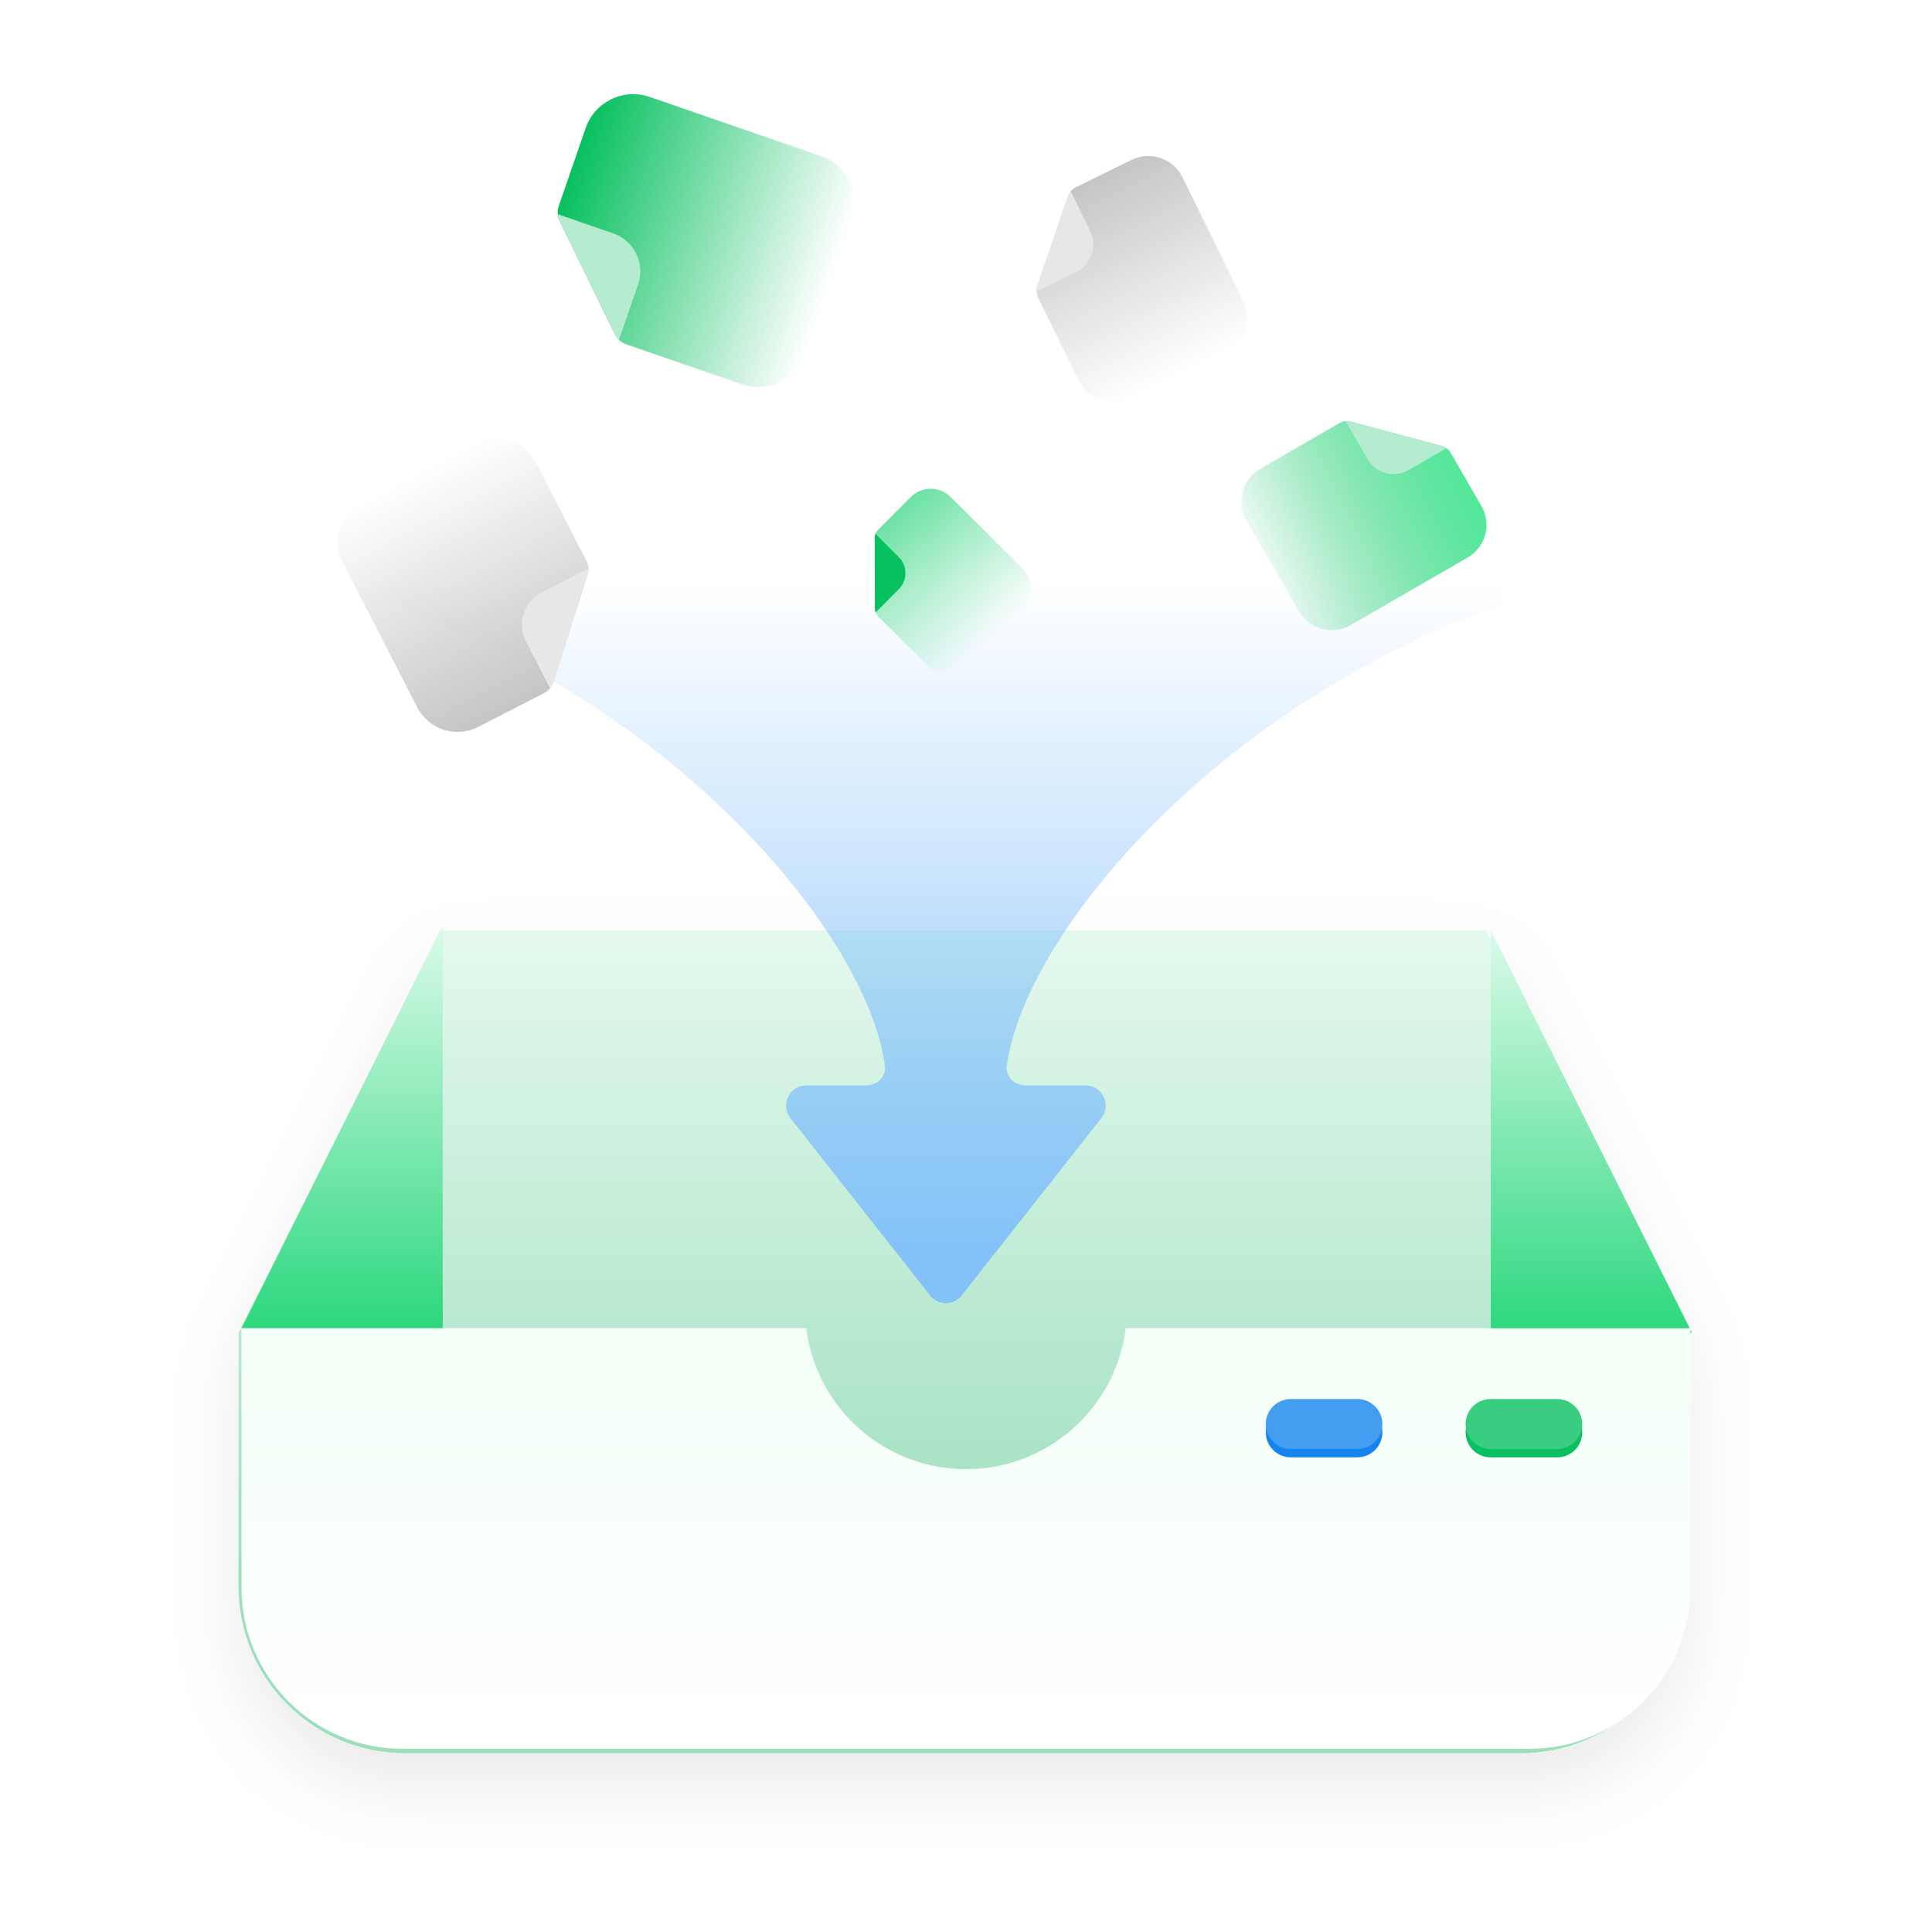
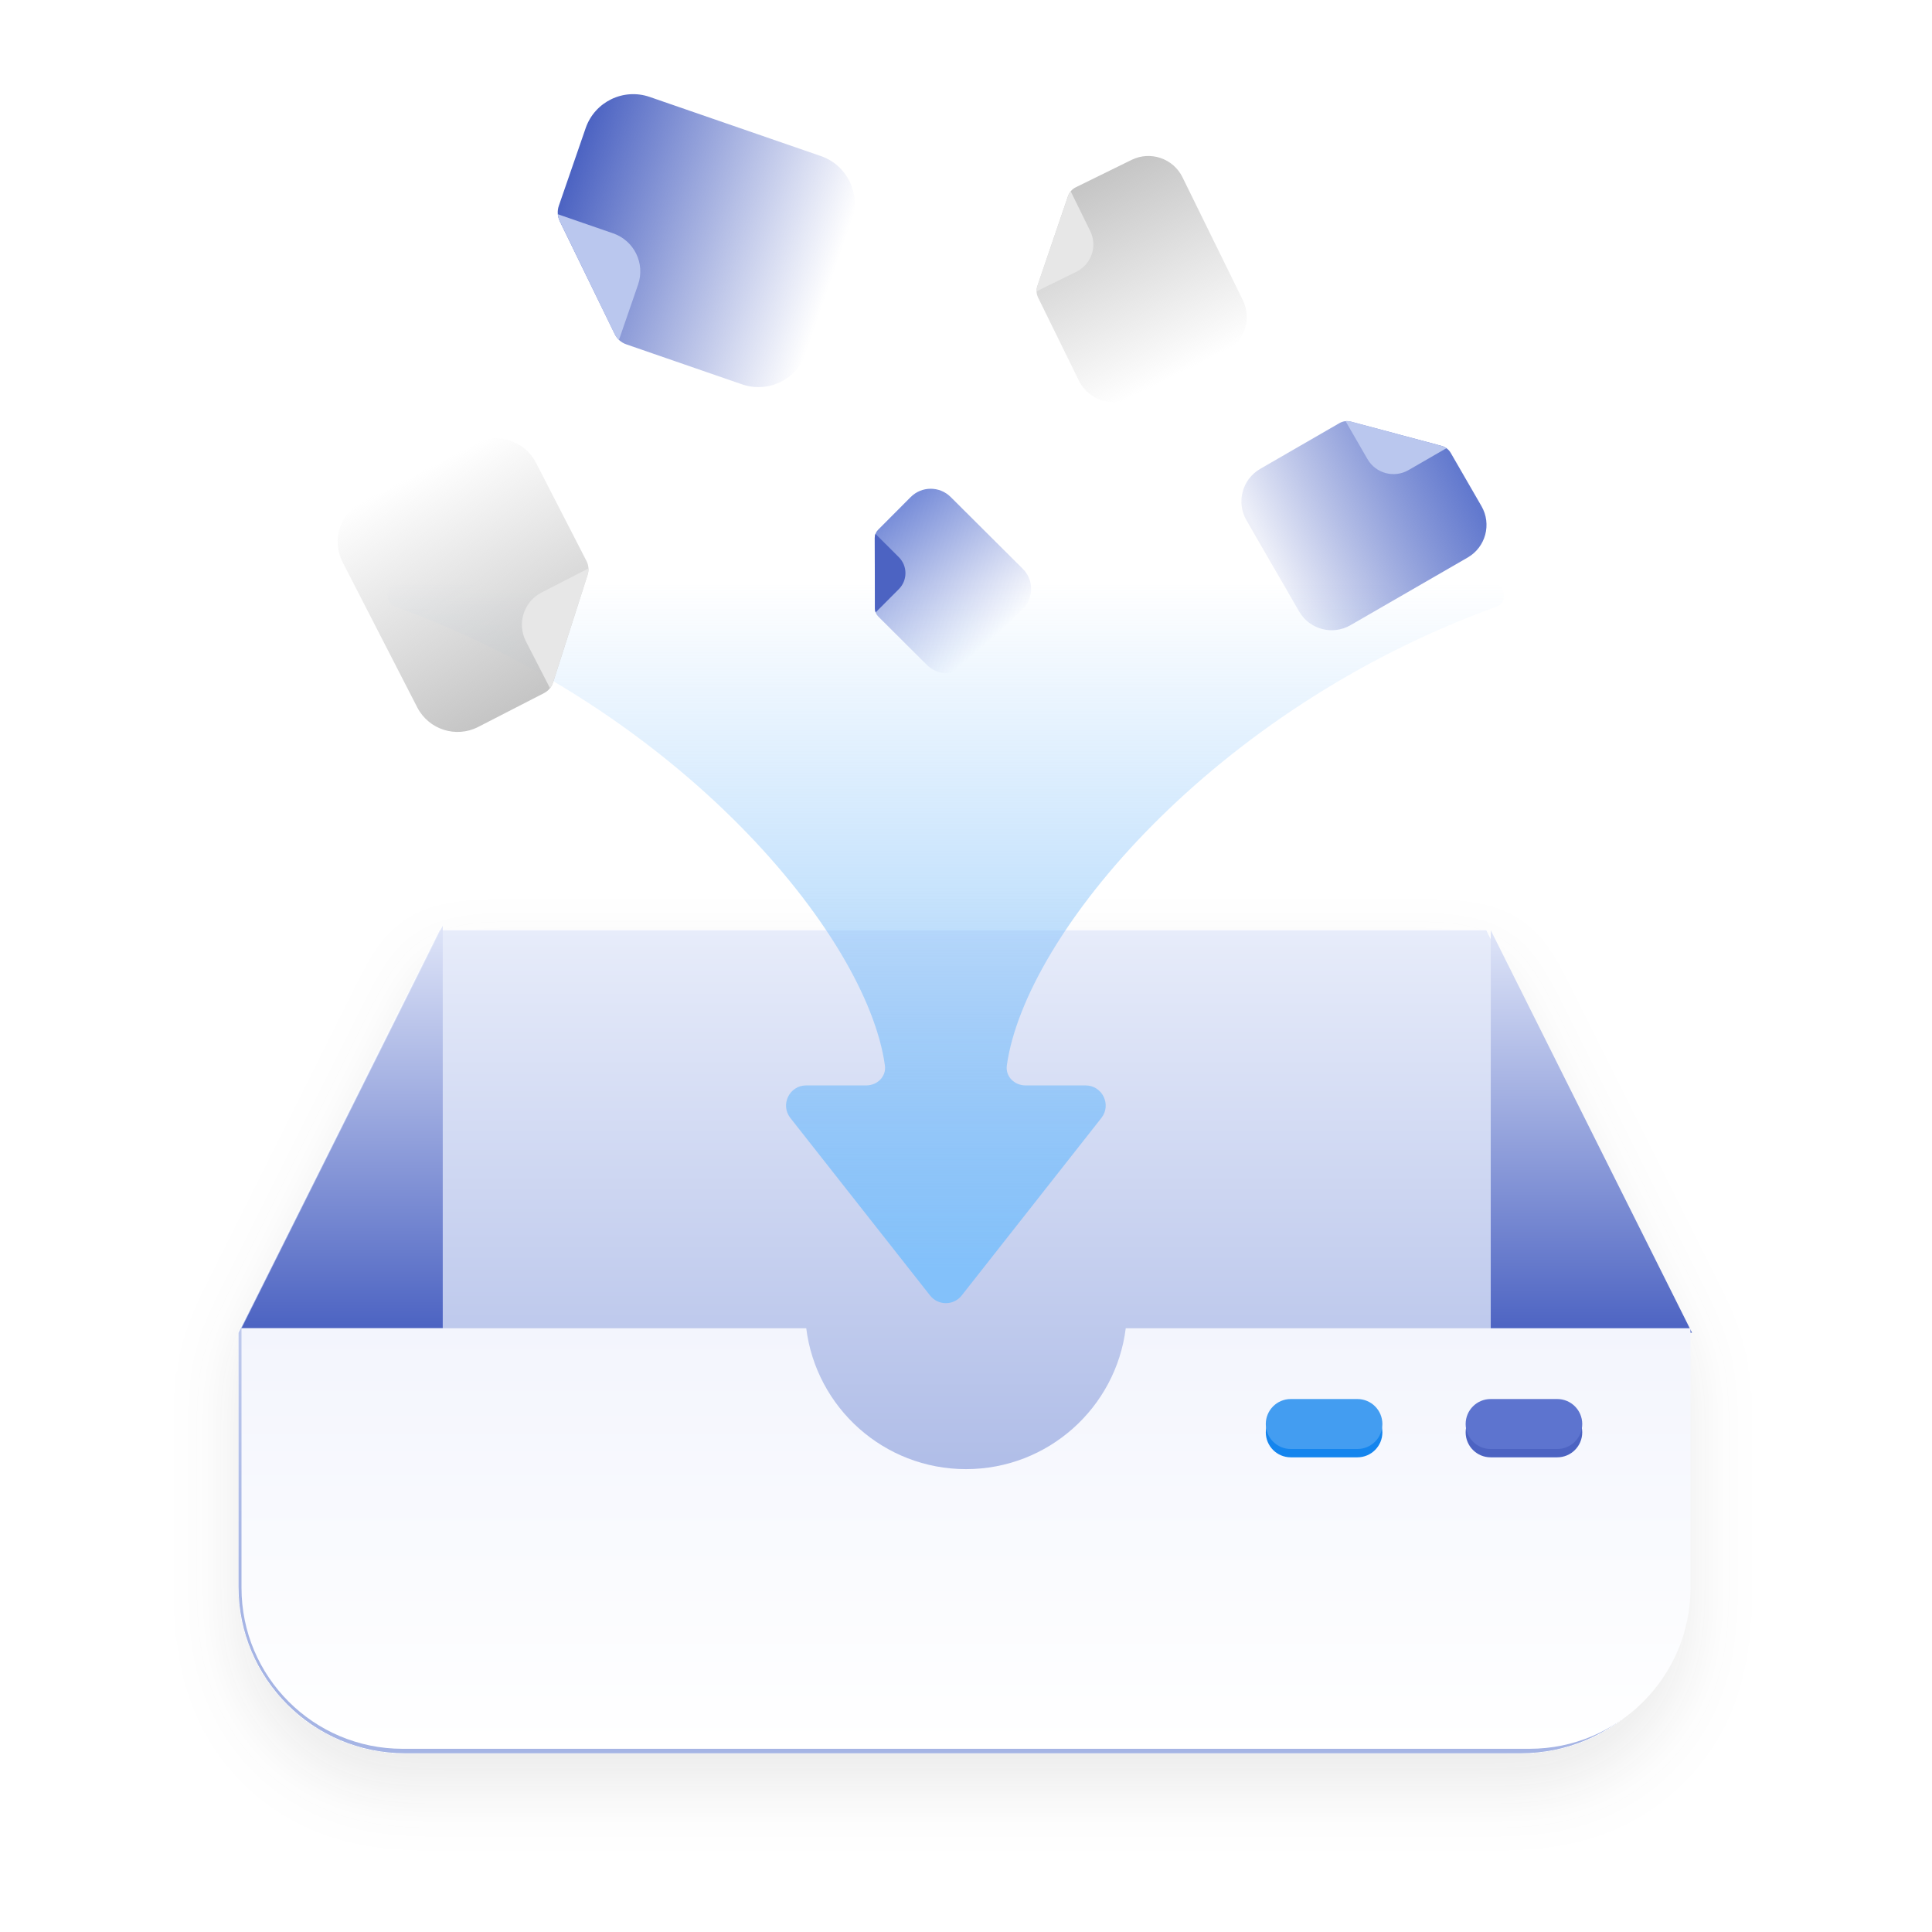
<svg xmlns="http://www.w3.org/2000/svg" width="162" height="162" viewBox="0 0 162 162" fill="none">
  <g filter="url(#filter0_d_6022_51731)">
    <path d="M36.875 78L20 111.75V133.047C20 140.76 26.253 147.013 33.965 147.013H80.75H127.534C135.247 147.013 141.5 140.76 141.5 133.047V111.75L124.625 78H80.75H36.875Z" fill="url(#paint0_linear_6022_51731)" />
  </g>
  <path d="M37.125 111.375V77.625L20.25 111.375H37.125Z" fill="url(#paint1_linear_6022_51731)" />
  <path d="M125 111.75V78L141.875 111.75H125Z" fill="url(#paint2_linear_6022_51731)" />
  <path d="M77.986 108.627L66.274 93.744C65.403 92.636 66.192 91.013 67.6 91.013H72.635C73.567 91.013 74.329 90.263 74.201 89.339C72.675 78.35 56.88 59.435 33.101 50.855C32.173 50.52 32.407 48.938 33.393 48.938H125.232C126.218 48.938 126.452 50.52 125.524 50.855C101.744 59.435 85.95 78.35 84.424 89.339C84.296 90.263 85.058 91.013 85.99 91.013H91.025C92.433 91.013 93.222 92.636 92.351 93.744L80.639 108.627C79.963 109.486 78.662 109.486 77.986 108.627Z" fill="url(#paint3_linear_6022_51731)" />
  <path fill-rule="evenodd" clip-rule="evenodd" d="M67.604 111.375H20.25V133.138C20.25 140.594 26.294 146.638 33.75 146.638H128.25C135.706 146.638 141.75 140.594 141.75 133.138V111.375H94.395C93.565 118.034 87.884 123.188 80.999 123.188C74.115 123.188 68.434 118.034 67.604 111.375Z" fill="url(#paint4_linear_6022_51731)" />
  <path d="M46.937 18.544C46.741 18.141 46.713 17.677 46.859 17.254L49.11 10.738C49.871 8.535 52.273 7.367 54.475 8.127L68.83 13.086C71.033 13.847 72.201 16.249 71.441 18.451L67.584 29.616C66.823 31.819 64.421 32.987 62.219 32.226L52.512 28.873C52.089 28.727 51.741 28.419 51.545 28.017L46.937 18.544Z" fill="url(#paint5_linear_6022_51731)" />
  <mask id="mask0_6022_51731" style="mask-type:alpha" maskUnits="userSpaceOnUse" x="46" y="7" width="26" height="26">
    <path d="M46.937 18.544C46.741 18.141 46.713 17.677 46.859 17.254L49.11 10.738C49.871 8.535 52.273 7.367 54.475 8.127L68.83 13.086C71.033 13.847 72.201 16.249 71.441 18.451L67.584 29.616C66.823 31.819 64.421 32.987 62.219 32.226L52.512 28.873C52.089 28.727 51.741 28.419 51.545 28.017L46.937 18.544Z" fill="#D9D9D9" />
  </mask>
  <g mask="url(#mask0_6022_51731)">
-     <path d="M43.876 25.89L46.631 17.915L51.416 19.568C53.178 20.177 54.113 22.098 53.504 23.86L51.851 28.645L43.876 25.89Z" fill="#B5ECCF" />
+     <path d="M43.876 25.89L46.631 17.915L51.416 19.568C53.178 20.177 54.113 22.098 53.504 23.86L51.851 28.645L43.876 25.89Z" fill="#BAC7EE" />
  </g>
  <path d="M89.557 16.439C89.666 16.118 89.899 15.854 90.203 15.705L94.883 13.407C96.465 12.63 98.377 13.283 99.153 14.864L104.217 25.175C104.993 26.756 104.341 28.668 102.759 29.445L94.74 33.383C93.158 34.16 91.246 33.507 90.469 31.925L87.046 24.953C86.897 24.65 86.874 24.299 86.984 23.979L89.557 16.439Z" fill="url(#paint6_linear_6022_51731)" />
  <mask id="mask1_6022_51731" style="mask-type:alpha" maskUnits="userSpaceOnUse" x="86" y="13" width="19" height="21">
    <path d="M89.557 16.439C89.666 16.118 89.899 15.854 90.203 15.705L94.883 13.407C96.465 12.63 98.377 13.283 99.153 14.864L104.217 25.175C104.993 26.756 104.341 28.668 102.759 29.445L94.74 33.383C93.158 34.16 91.246 33.507 90.469 31.925L87.046 24.953C86.897 24.65 86.874 24.299 86.984 23.979L89.557 16.439Z" fill="#D9D9D9" />
  </mask>
  <g mask="url(#mask1_6022_51731)">
    <path d="M84 18.751L89.728 15.938L91.416 19.375C92.037 20.64 91.515 22.17 90.25 22.791L86.813 24.479L84 18.751Z" fill="#E7E7E7" />
  </g>
  <path d="M46.373 57.229C46.25 57.612 45.98 57.931 45.621 58.116L40.1 60.953C38.234 61.912 35.944 61.177 34.986 59.311L28.735 47.149C27.777 45.284 28.512 42.994 30.378 42.035L39.837 37.174C41.702 36.215 43.992 36.95 44.951 38.816L49.178 47.039C49.362 47.398 49.396 47.815 49.273 48.198L46.373 57.229Z" fill="url(#paint7_linear_6022_51731)" />
  <mask id="mask2_6022_51731" style="mask-type:alpha" maskUnits="userSpaceOnUse" x="28" y="36" width="22" height="26">
    <path d="M46.373 57.229C46.25 57.612 45.98 57.931 45.621 58.116L40.1 60.953C38.234 61.912 35.944 61.177 34.986 59.311L28.735 47.149C27.777 45.284 28.512 42.994 30.378 42.035L39.837 37.174C41.702 36.215 43.992 36.95 44.951 38.816L49.178 47.039C49.362 47.398 49.396 47.815 49.273 48.198L46.373 57.229Z" fill="#D9D9D9" />
  </mask>
  <g mask="url(#mask2_6022_51731)">
    <path d="M52.938 54.356L46.181 57.828L44.098 53.774C43.331 52.282 43.919 50.45 45.411 49.683L49.465 47.599L52.938 54.356Z" fill="#E7E7E7" />
  </g>
  <path d="M120.88 37.389C121.203 37.476 121.479 37.687 121.646 37.977L124.223 42.44C125.093 43.948 124.577 45.877 123.069 46.747L113.238 52.423C111.729 53.294 109.801 52.777 108.93 51.269L104.515 43.623C103.645 42.115 104.161 40.186 105.67 39.315L112.317 35.477C112.607 35.31 112.951 35.265 113.274 35.351L120.88 37.389Z" fill="url(#paint8_linear_6022_51731)" />
  <mask id="mask3_6022_51731" style="mask-type:alpha" maskUnits="userSpaceOnUse" x="104" y="35" width="21" height="18">
    <path d="M120.88 37.389C121.203 37.476 121.479 37.687 121.646 37.977L124.223 42.44C125.093 43.948 124.577 45.877 123.069 46.747L113.238 52.423C111.729 53.294 109.801 52.777 108.93 51.269L104.515 43.623C103.645 42.115 104.161 40.186 105.67 39.315L112.317 35.477C112.607 35.31 112.951 35.265 113.274 35.351L120.88 37.389Z" fill="#D9D9D9" />
  </mask>
  <g mask="url(#mask3_6022_51731)">
-     <path d="M118.231 32.063L121.385 37.524L118.108 39.416C116.901 40.113 115.358 39.7 114.662 38.493L112.77 35.216L118.231 32.063Z" fill="#B5ECCF" />
+     <path d="M118.231 32.063L121.385 37.524L118.108 39.416C116.901 40.113 115.358 39.7 114.662 38.493L112.77 35.216L118.231 32.063Z" fill="#BAC7EE" />
  </g>
  <path d="M73.348 45.098C73.348 44.847 73.447 44.605 73.625 44.427L76.36 41.681C77.285 40.752 78.786 40.749 79.715 41.674L85.764 47.699C86.692 48.624 86.695 50.126 85.771 51.054L81.085 55.759C80.16 56.687 78.658 56.69 77.73 55.766L73.639 51.691C73.461 51.514 73.361 51.273 73.36 51.021L73.348 45.098Z" fill="url(#paint9_linear_6022_51731)" />
  <mask id="mask4_6022_51731" style="mask-type:alpha" maskUnits="userSpaceOnUse" x="73" y="40" width="14" height="17">
    <path d="M73.348 45.098C73.348 44.847 73.447 44.605 73.625 44.427L76.36 41.681C77.285 40.752 78.786 40.749 79.715 41.674L85.764 47.699C86.692 48.624 86.695 50.126 85.771 51.054L81.085 55.759C80.16 56.687 78.658 56.69 77.73 55.766L73.639 51.691C73.461 51.514 73.361 51.273 73.36 51.021L73.348 45.098Z" fill="#D9D9D9" />
  </mask>
  <g mask="url(#mask4_6022_51731)">
-     <path d="M70 48.066L73.347 44.705L75.364 46.714C76.107 47.453 76.109 48.655 75.37 49.397L73.361 51.414L70 48.066Z" fill="#07C05F" />
+     <path d="M70 48.066L73.347 44.705L75.364 46.714C76.107 47.453 76.109 48.655 75.37 49.397L73.361 51.414L70 48.066Z" fill="#4C63C2" />
  </g>
  <path d="M106.138 120.103C106.138 118.946 107.076 118.009 108.233 118.009H113.819C114.976 118.009 115.914 118.946 115.914 120.103V120.103C115.914 121.26 114.976 122.198 113.819 122.198H108.233C107.076 122.198 106.138 121.26 106.138 120.103V120.103Z" fill="#1485EE" />
-   <path d="M122.896 120.103C122.896 118.946 123.834 118.009 124.991 118.009H130.578C131.734 118.009 132.672 118.946 132.672 120.103V120.103C132.672 121.26 131.734 122.198 130.578 122.198H124.991C123.834 122.198 122.896 121.26 122.896 120.103V120.103Z" fill="#07C05F" />
+   <path d="M122.896 120.103C122.896 118.946 123.834 118.009 124.991 118.009H130.578C131.734 118.009 132.672 118.946 132.672 120.103V120.103C132.672 121.26 131.734 122.198 130.578 122.198H124.991C123.834 122.198 122.896 121.26 122.896 120.103V120.103Z" fill="#4C63C2" />
  <rect x="106.138" y="117.31" width="9.776" height="4.19" rx="2.095" fill="#439DF1" />
-   <rect x="122.896" y="117.31" width="9.776" height="4.19" rx="2.095" fill="#39CD80" />
+   <rect x="122.896" y="117.31" width="9.776" height="4.19" rx="2.095" fill="#5D74CF" />
  <defs>
    <filter id="filter0_d_6022_51731" x="14.414" y="75.207" width="132.672" height="80.185" filterUnits="userSpaceOnUse" color-interpolation-filters="sRGB">
      <feFlood flood-opacity="0" result="BackgroundImageFix" />
      <feColorMatrix in="SourceAlpha" type="matrix" values="0 0 0 0 0 0 0 0 0 0 0 0 0 0 0 0 0 0 127 0" result="hardAlpha" />
      <feOffset dy="2.793" />
      <feGaussianBlur stdDeviation="2.793" />
      <feComposite in2="hardAlpha" operator="out" />
      <feColorMatrix type="matrix" values="0 0 0 0 0.193 0 0 0 0 0.193 0 0 0 0 0.193 0 0 0 0.1 0" />
      <feBlend mode="normal" in2="BackgroundImageFix" result="effect1_dropShadow_6022_51731" />
      <feBlend mode="normal" in="SourceGraphic" in2="effect1_dropShadow_6022_51731" result="shape" />
    </filter>
    <linearGradient id="paint0_linear_6022_51731" x1="80.75" y1="78" x2="80.75" y2="132" gradientUnits="userSpaceOnUse">
-       <stop stop-color="#E4F9EE" />
-       <stop offset="1" stop-color="#9EDEBD" />
+       <stop stop-color="#E7ECFA" />
+       <stop offset="1" stop-color="#A5B4E4" />
    </linearGradient>
    <linearGradient id="paint1_linear_6022_51731" x1="28.688" y1="77.625" x2="28.688" y2="111.375" gradientUnits="userSpaceOnUse">
-       <stop stop-color="#DBFAE9" />
-       <stop offset="1" stop-color="#2CD87E" />
+       <stop stop-color="#DFE5F8" />
+       <stop offset="1" stop-color="#4C63C2" />
    </linearGradient>
    <linearGradient id="paint2_linear_6022_51731" x1="133.438" y1="78" x2="133.438" y2="111.75" gradientUnits="userSpaceOnUse">
-       <stop stop-color="#DBFAE9" />
-       <stop offset="1" stop-color="#2CD87E" />
+       <stop stop-color="#DFE5F8" />
+       <stop offset="1" stop-color="#4C63C2" />
    </linearGradient>
    <linearGradient id="paint3_linear_6022_51731" x1="79.312" y1="106.312" x2="79.312" y2="48.938" gradientUnits="userSpaceOnUse">
      <stop stop-color="#83C1FA" />
      <stop offset="1" stop-color="#83C1FA" stop-opacity="0" />
    </linearGradient>
    <linearGradient id="paint4_linear_6022_51731" x1="81" y1="111.375" x2="81" y2="146.638" gradientUnits="userSpaceOnUse">
-       <stop stop-color="#F3FFF7" />
+       <stop stop-color="#F3F5FD" />
      <stop offset="1" stop-color="white" />
    </linearGradient>
    <linearGradient id="paint5_linear_6022_51731" x1="47.182" y1="16.32" x2="69.512" y2="24.034" gradientUnits="userSpaceOnUse">
-       <stop stop-color="#07C05F" />
-       <stop offset="1" stop-color="#07C05F" stop-opacity="0" />
+       <stop stop-color="#4C63C2" />
+       <stop offset="1" stop-color="#4C63C2" stop-opacity="0" />
    </linearGradient>
    <linearGradient id="paint6_linear_6022_51731" x1="90.874" y1="15.376" x2="98.749" y2="31.414" gradientUnits="userSpaceOnUse">
      <stop stop-color="#C5C5C5" />
      <stop offset="1" stop-color="#C5C5C5" stop-opacity="0" />
    </linearGradient>
    <linearGradient id="paint7_linear_6022_51731" x1="44.83" y1="58.523" x2="35.107" y2="39.604" gradientUnits="userSpaceOnUse">
      <stop stop-color="#C5C5C5" />
      <stop offset="1" stop-color="#C5C5C5" stop-opacity="0" />
    </linearGradient>
    <linearGradient id="paint8_linear_6022_51731" x1="121.732" y1="38.126" x2="105.974" y2="45.824" gradientUnits="userSpaceOnUse">
-       <stop stop-color="#54E89A" />
-       <stop offset="1" stop-color="#07C05F" stop-opacity="0.1" />
+       <stop stop-color="#6279CE" />
+       <stop offset="1" stop-color="#4C63C2" stop-opacity="0.1" />
    </linearGradient>
    <linearGradient id="paint9_linear_6022_51731" x1="73.656" y1="44.395" x2="82.245" y2="54.373" gradientUnits="userSpaceOnUse">
-       <stop stop-color="#6EE1A5" />
-       <stop offset="1" stop-color="#6EE1A5" stop-opacity="0" />
+       <stop stop-color="#7A8FD9" />
+       <stop offset="1" stop-color="#7A8FD9" stop-opacity="0" />
    </linearGradient>
  </defs>
</svg>
